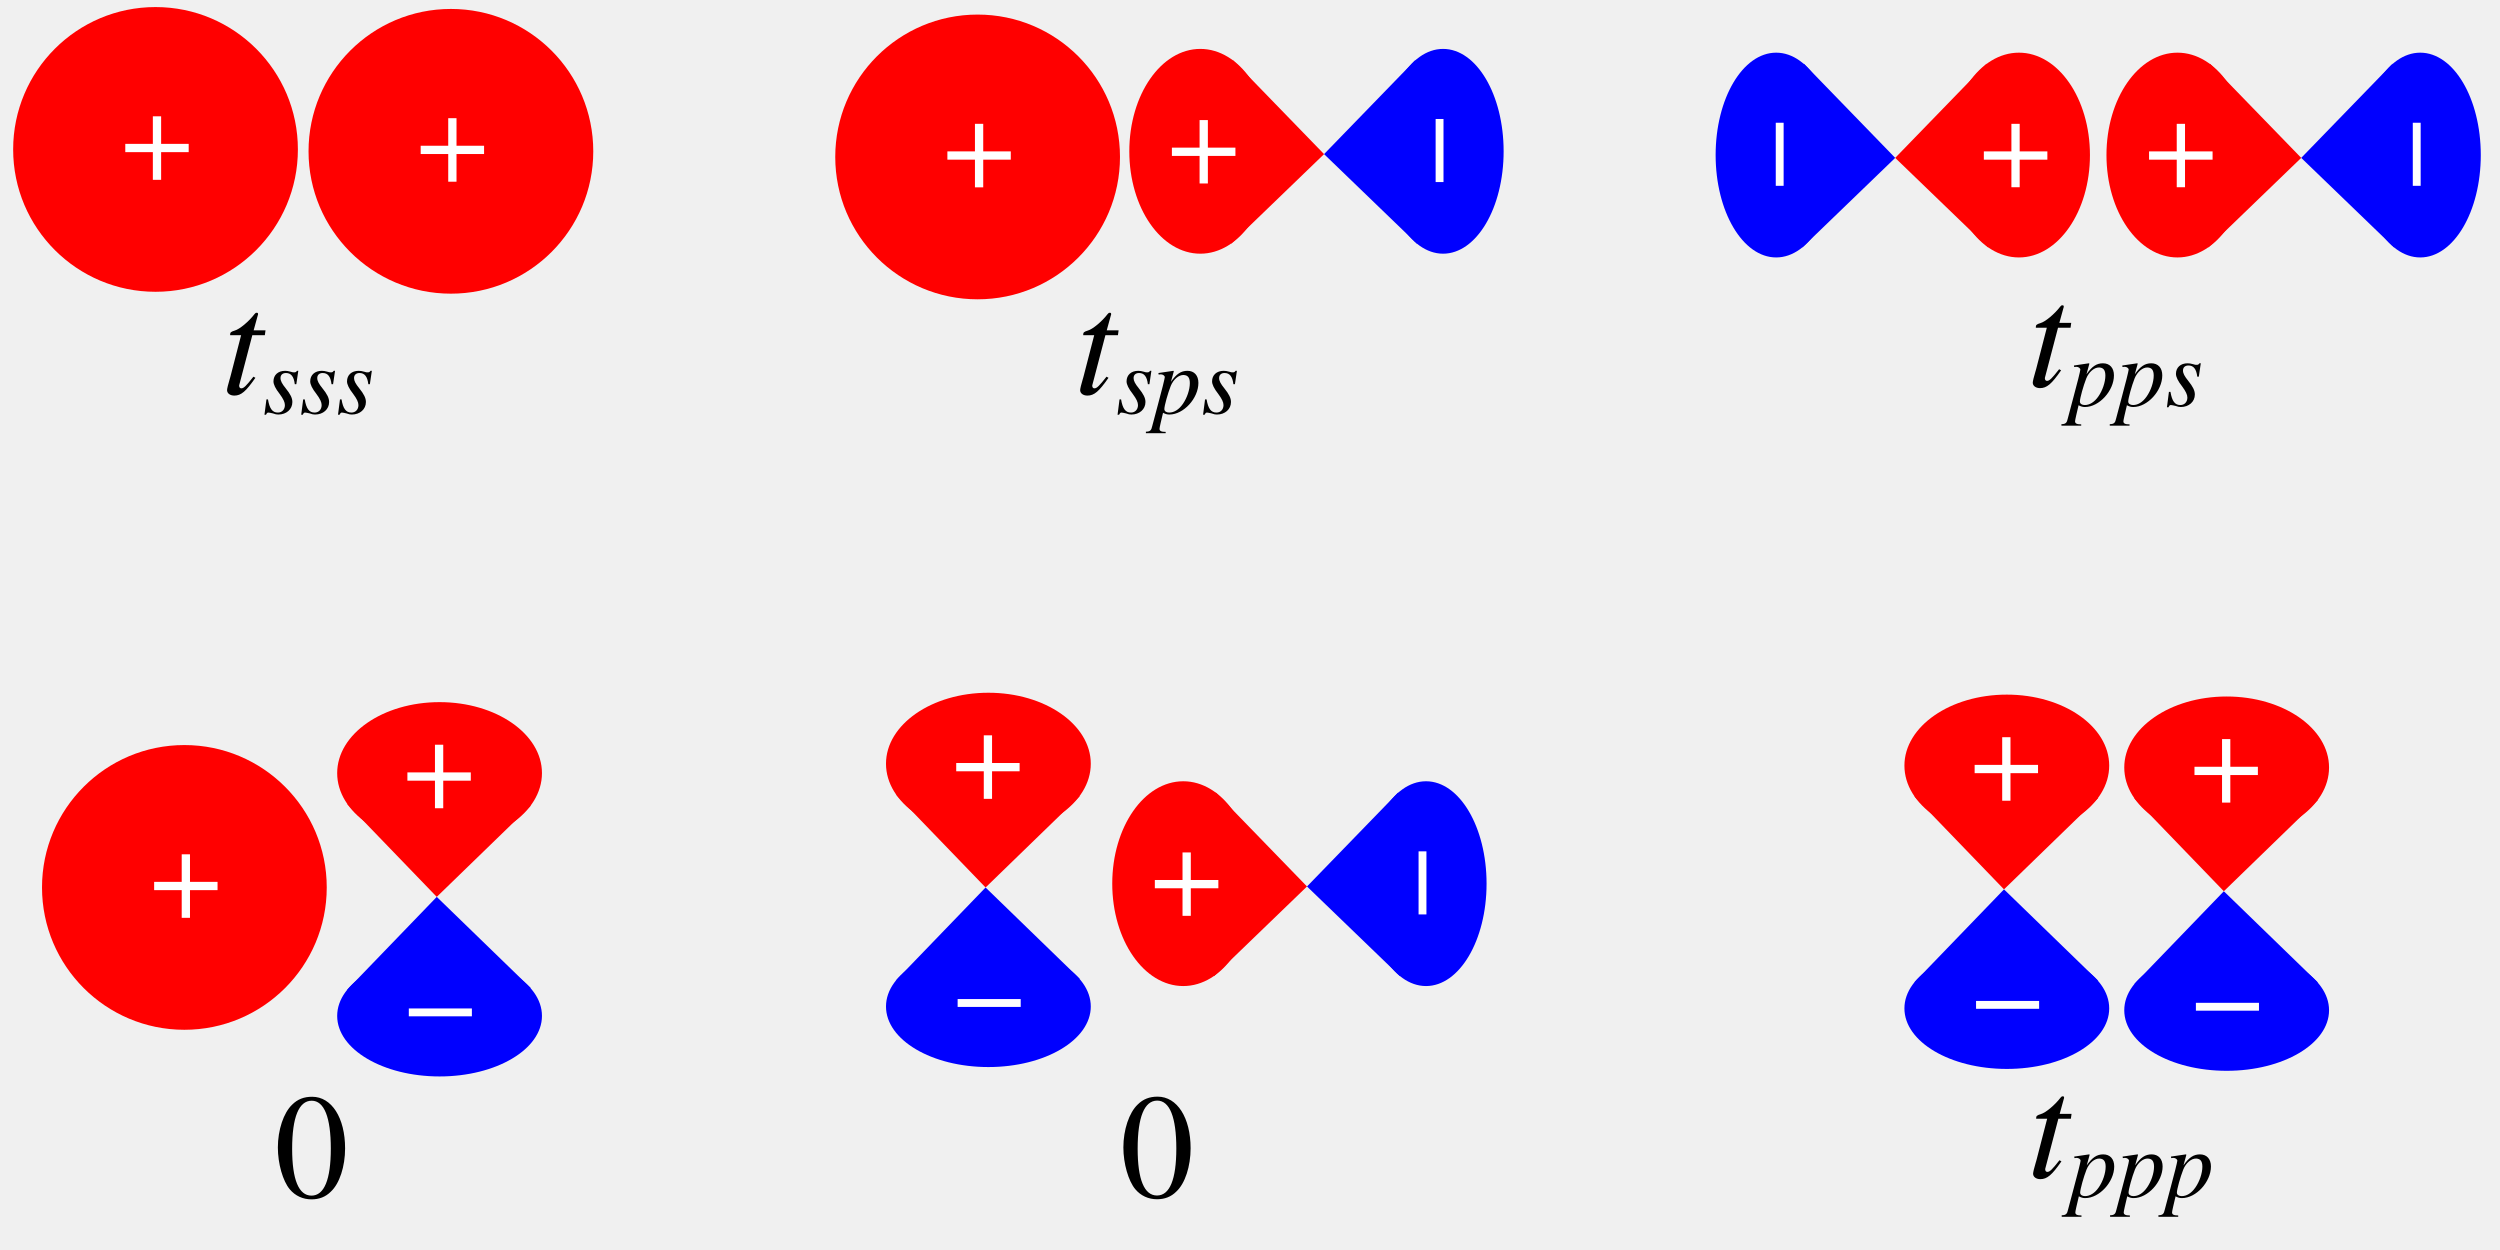
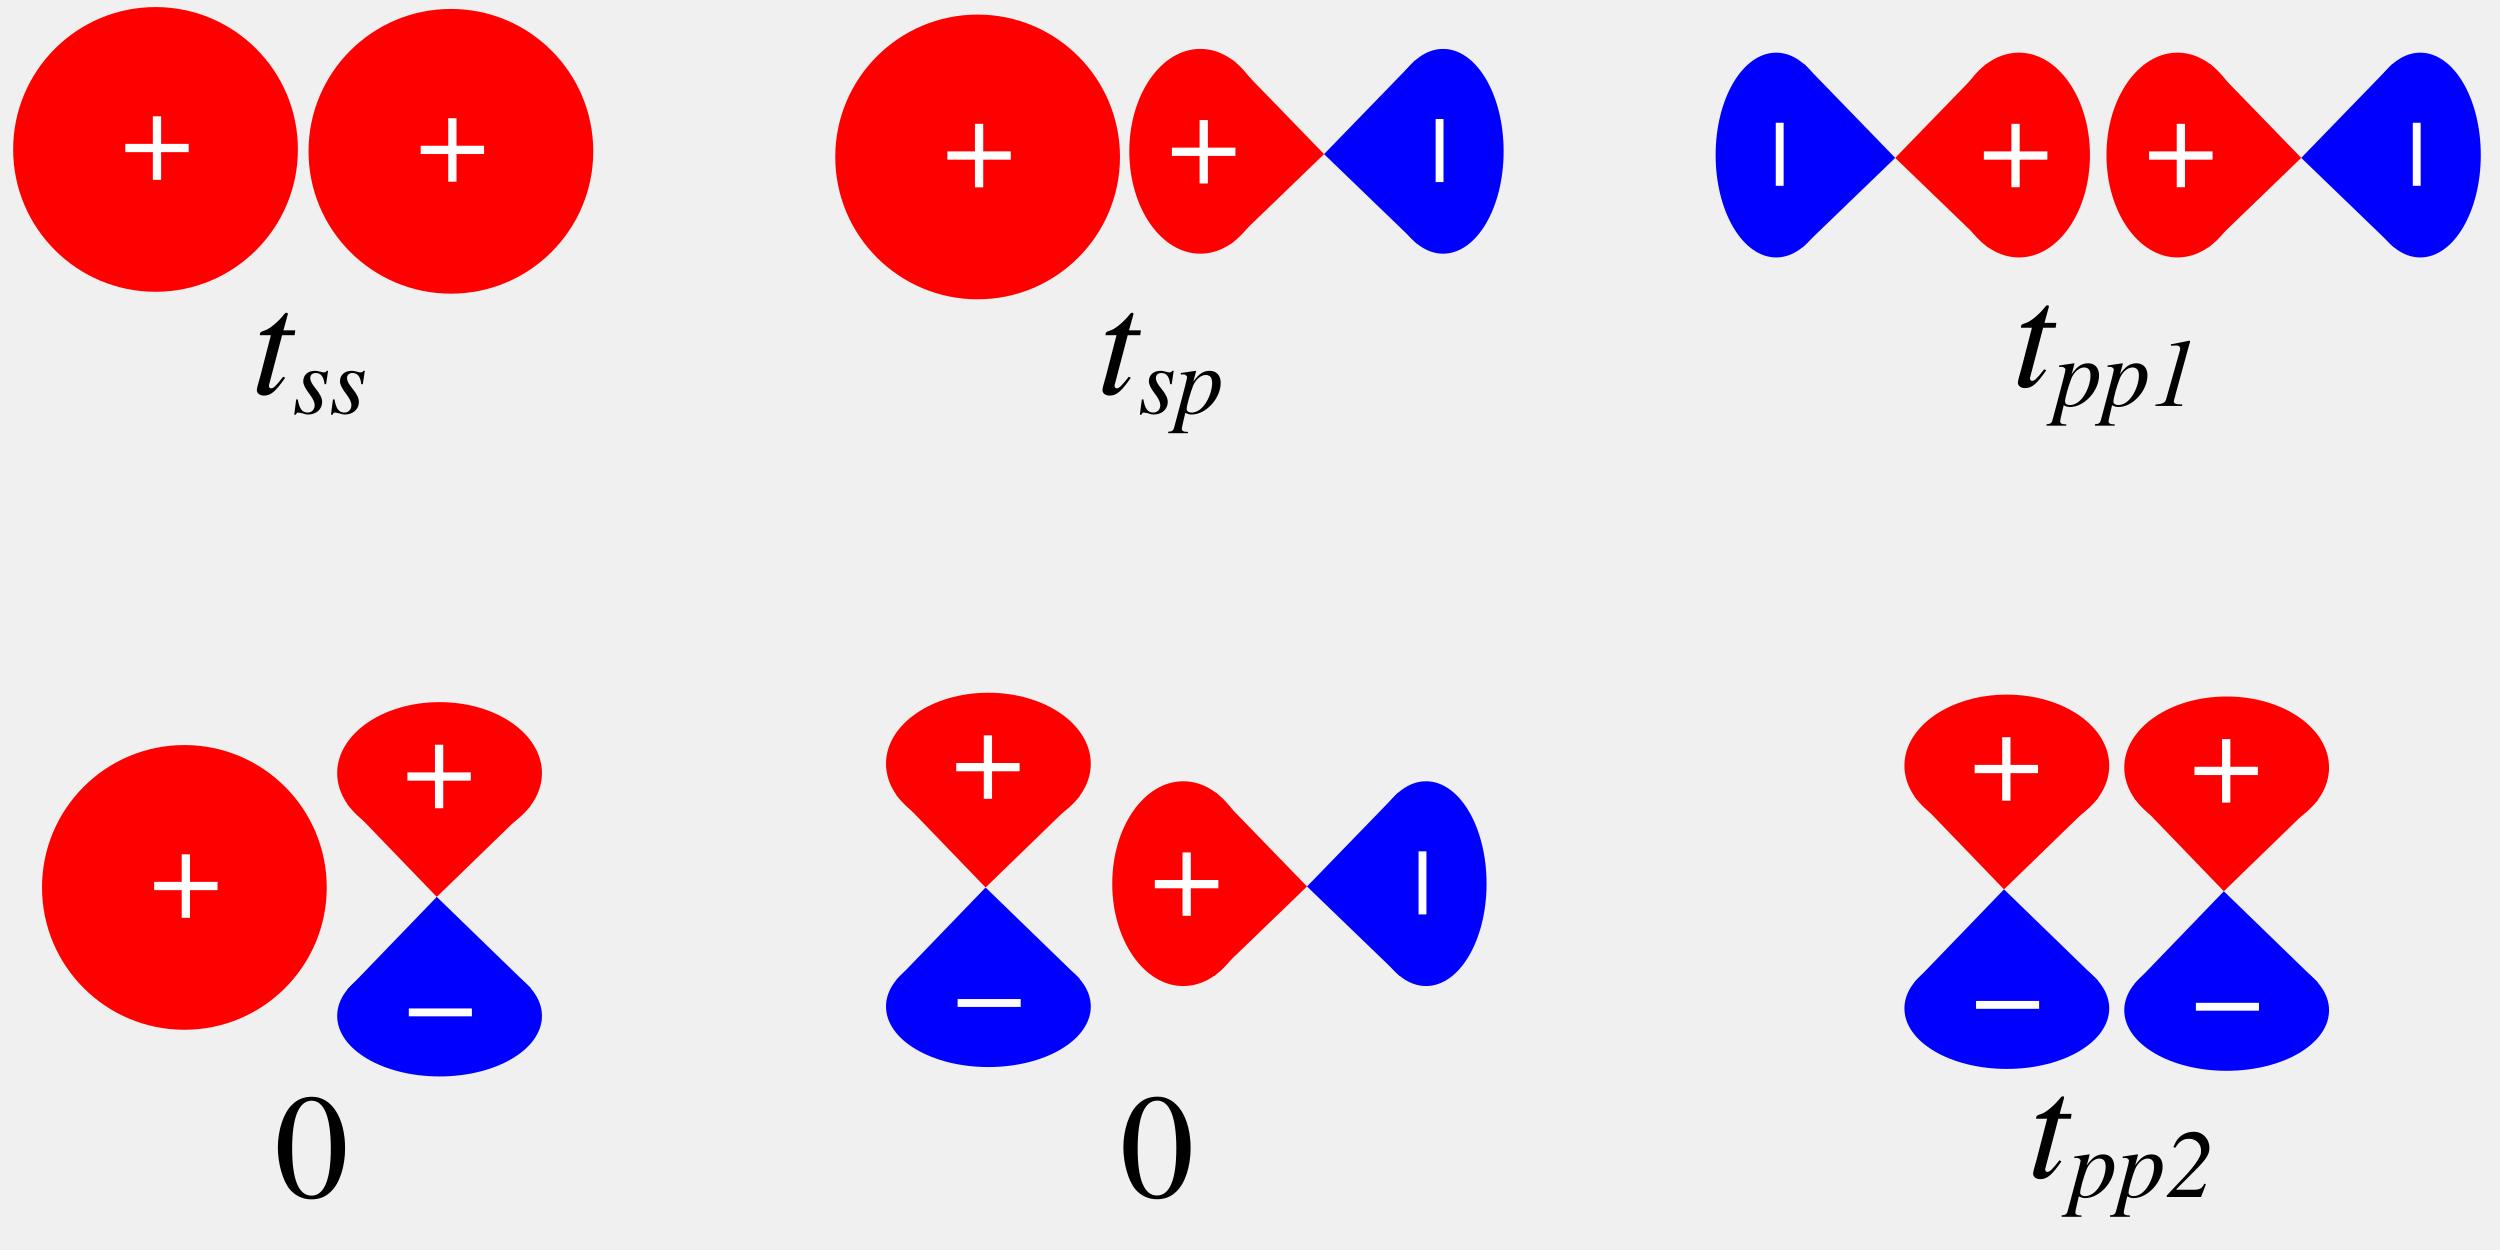
<svg xmlns="http://www.w3.org/2000/svg" width="7in" height="3.5in" viewBox="0 0 177.8 88.9" version="1.1" id="svg8">
  <defs id="defs2" />
  <g id="layer1" transform="translate(0,-208.1)">
    <g id="g1056" transform="matrix(0.5625,0,0,0.5625,-1.102274,95.19711)">
      <circle r="18" cy="219.609" cx="21.623" id="path815" style="fill:#ff0000;stroke:#00ffff;stroke-width:0;stroke-miterlimit:4;stroke-dasharray:none" />
      <text id="text819" y="223.451" x="17.332" style="font-style:normal;font-variant:normal;font-weight:normal;font-stretch:normal;font-size:10.583px;line-height:1.25;font-family:times;-inkscape-font-specification:times;letter-spacing:0px;word-spacing:0px;fill:#000000;fill-opacity:1;stroke:none;stroke-width:0.265" xml:space="preserve">
        <tspan style="font-size:15.875px;fill:#ffffff;stroke-width:0.265" y="223.451" x="17.332" id="tspan817">+</tspan>
      </text>
    </g>
    <g id="g913" transform="matrix(0,-0.5625,-0.5625,0,199.5413,281.5274)">
      <ellipse transform="scale(1,-1)" ry="7.654" rx="12.946" cy="-172.282" cx="111.408" id="path869" style="fill:#0000ff;stroke:#00ffff;stroke-width:0;stroke-miterlimit:4;stroke-dasharray:none" />
      <ellipse style="fill:#ff0000;stroke:#00ffff;stroke-width:0;stroke-miterlimit:4;stroke-dasharray:none" id="ellipse891" cx="111.408" cy="-202.978" rx="12.946" ry="8.977" transform="scale(1,-1)" />
      <path transform="matrix(0.9840055,0,0,-0.5695718,-1.264667,304.4163)" d="m 102.621,184.93 23.632,0.341 -12.111,20.295 z" id="path893" style="fill:#ff0000;stroke:#00ffff;stroke-width:0;stroke-miterlimit:4;stroke-dasharray:none" />
      <path style="fill:#0000ff;stroke:#00ffff;stroke-width:0;stroke-miterlimit:4;stroke-dasharray:none" id="path895" d="m 102.621,184.93 23.632,0.341 -12.111,20.295 z" transform="matrix(0.9840055,0,0,0.5695718,-1.264667,70.24676)" />
      <text xml:space="preserve" style="font-style:normal;font-variant:normal;font-weight:normal;font-stretch:normal;font-size:10.583px;line-height:1.25;font-family:times;-inkscape-font-specification:times;letter-spacing:0px;word-spacing:0px;fill:#000000;fill-opacity:1;stroke:none;stroke-width:0.265" x="106.873" y="206.569" id="text899">
        <tspan id="tspan897" x="106.873" y="206.569" style="font-size:15.875px;fill:#ffffff;stroke-width:0.265">+</tspan>
      </text>
      <text transform="scale(1.429633,0.6994802)" id="text903" y="252.057" x="74.318" style="font-style:normal;font-variant:normal;font-weight:normal;font-stretch:normal;font-size:15.13px;line-height:1.25;font-family:times;-inkscape-font-specification:times;letter-spacing:0px;word-spacing:0px;fill:#000000;fill-opacity:1;stroke:none;stroke-width:0.378" xml:space="preserve">
        <tspan style="font-size:22.695px;fill:#ffffff;stroke-width:0.378" y="252.057" x="74.318" id="tspan901">-</tspan>
      </text>
    </g>
    <g transform="matrix(0.5625,0,0,0.5625,19.90525,95.33075)" id="g1064">
      <circle style="fill:#ff0000;stroke:#00ffff;stroke-width:0;stroke-miterlimit:4;stroke-dasharray:none" id="circle1058" cx="21.623" cy="219.609" r="18" />
      <text xml:space="preserve" style="font-style:normal;font-variant:normal;font-weight:normal;font-stretch:normal;font-size:10.583px;line-height:1.25;font-family:times;-inkscape-font-specification:times;letter-spacing:0px;word-spacing:0px;fill:#000000;fill-opacity:1;stroke:none;stroke-width:0.265" x="17.332" y="223.451" id="text1062">
        <tspan id="tspan1060" x="17.332" y="223.451" style="font-size:15.875px;fill:#ffffff;stroke-width:0.265">+</tspan>
      </text>
    </g>
    <g transform="matrix(0.5625,0,0,-0.5625,80.05761,376.7259)" id="g1082">
      <ellipse style="fill:#0000ff;stroke:#00ffff;stroke-width:0;stroke-miterlimit:4;stroke-dasharray:none" id="ellipse1066" cx="111.408" cy="-172.282" rx="12.946" ry="7.654" transform="scale(1,-1)" />
      <ellipse transform="scale(1,-1)" ry="8.977" rx="12.946" cy="-202.978" cx="111.408" id="ellipse1068" style="fill:#ff0000;stroke:#00ffff;stroke-width:0;stroke-miterlimit:4;stroke-dasharray:none" />
      <path style="fill:#ff0000;stroke:#00ffff;stroke-width:0;stroke-miterlimit:4;stroke-dasharray:none" id="path1070" d="m 102.621,184.93 23.632,0.341 -12.111,20.295 z" transform="matrix(0.9840055,0,0,-0.5695718,-1.264667,304.4163)" />
      <path transform="matrix(0.9840055,0,0,0.5695718,-1.264667,70.24676)" d="m 102.621,184.93 23.632,0.341 -12.111,20.295 z" id="path1072" style="fill:#0000ff;stroke:#00ffff;stroke-width:0;stroke-miterlimit:4;stroke-dasharray:none" />
      <text id="text1076" y="206.569" x="106.873" style="font-style:normal;font-variant:normal;font-weight:normal;font-stretch:normal;font-size:10.583px;line-height:1.25;font-family:times;-inkscape-font-specification:times;letter-spacing:0px;word-spacing:0px;fill:#000000;fill-opacity:1;stroke:none;stroke-width:0.265" xml:space="preserve">
        <tspan style="font-size:15.875px;fill:#ffffff;stroke-width:0.265" y="206.569" x="106.873" id="tspan1074">+</tspan>
      </text>
      <text xml:space="preserve" style="font-style:normal;font-variant:normal;font-weight:normal;font-stretch:normal;font-size:15.13px;line-height:1.25;font-family:times;-inkscape-font-specification:times;letter-spacing:0px;word-spacing:0px;fill:#000000;fill-opacity:1;stroke:none;stroke-width:0.378" x="74.318" y="252.057" id="text1080" transform="scale(1.429633,0.6994802)">
        <tspan id="tspan1078" x="74.318" y="252.057" style="font-size:22.695px;fill:#ffffff;stroke-width:0.378">-</tspan>
      </text>
    </g>
    <g transform="matrix(0.5625,0,0,0.5625,57.36529,95.73165)" id="g1090">
      <circle style="fill:#ff0000;stroke:#00ffff;stroke-width:0;stroke-miterlimit:4;stroke-dasharray:none" id="circle1084" cx="21.623" cy="219.609" r="18" />
      <text xml:space="preserve" style="font-style:normal;font-variant:normal;font-weight:normal;font-stretch:normal;font-size:10.583px;line-height:1.25;font-family:times;-inkscape-font-specification:times;letter-spacing:0px;word-spacing:0px;fill:#000000;fill-opacity:1;stroke:none;stroke-width:0.265" x="17.332" y="223.451" id="text1088">
        <tspan id="tspan1086" x="17.332" y="223.451" style="font-size:15.875px;fill:#ffffff;stroke-width:0.265">+</tspan>
      </text>
    </g>
    <g id="g1127" transform="matrix(0.5625,0,0,-0.5625,95.69288,376.8595)">
      <ellipse transform="scale(1,-1)" ry="7.654" rx="12.946" cy="-172.282" cx="111.408" id="ellipse1111" style="fill:#0000ff;stroke:#00ffff;stroke-width:0;stroke-miterlimit:4;stroke-dasharray:none" />
      <ellipse style="fill:#ff0000;stroke:#00ffff;stroke-width:0;stroke-miterlimit:4;stroke-dasharray:none" id="ellipse1113" cx="111.408" cy="-202.978" rx="12.946" ry="8.977" transform="scale(1,-1)" />
      <path transform="matrix(0.9840055,0,0,-0.5695718,-1.264667,304.4163)" d="m 102.621,184.93 23.632,0.341 -12.111,20.295 z" id="path1115" style="fill:#ff0000;stroke:#00ffff;stroke-width:0;stroke-miterlimit:4;stroke-dasharray:none" />
      <path style="fill:#0000ff;stroke:#00ffff;stroke-width:0;stroke-miterlimit:4;stroke-dasharray:none" id="path1117" d="m 102.621,184.93 23.632,0.341 -12.111,20.295 z" transform="matrix(0.9840055,0,0,0.5695718,-1.264667,70.24676)" />
      <text xml:space="preserve" style="font-style:normal;font-variant:normal;font-weight:normal;font-stretch:normal;font-size:10.583px;line-height:1.25;font-family:times;-inkscape-font-specification:times;letter-spacing:0px;word-spacing:0px;fill:#000000;fill-opacity:1;stroke:none;stroke-width:0.265" x="106.873" y="206.569" id="text1121">
        <tspan id="tspan1119" x="106.873" y="206.569" style="font-size:15.875px;fill:#ffffff;stroke-width:0.265">+</tspan>
      </text>
      <text transform="scale(1.429633,0.6994802)" id="text1125" y="252.057" x="74.318" style="font-style:normal;font-variant:normal;font-weight:normal;font-stretch:normal;font-size:15.13px;line-height:1.25;font-family:times;-inkscape-font-specification:times;letter-spacing:0px;word-spacing:0px;fill:#000000;fill-opacity:1;stroke:none;stroke-width:0.378" xml:space="preserve">
        <tspan style="font-size:22.695px;fill:#ffffff;stroke-width:0.378" y="252.057" x="74.318" id="tspan1123">-</tspan>
      </text>
    </g>
    <g transform="matrix(0,-0.5625,-0.5625,0,269.0367,281.7947)" id="g1145">
      <ellipse style="fill:#0000ff;stroke:#00ffff;stroke-width:0;stroke-miterlimit:4;stroke-dasharray:none" id="ellipse1129" cx="111.408" cy="-172.282" rx="12.946" ry="7.654" transform="scale(1,-1)" />
      <ellipse transform="scale(1,-1)" ry="8.977" rx="12.946" cy="-202.978" cx="111.408" id="ellipse1131" style="fill:#ff0000;stroke:#00ffff;stroke-width:0;stroke-miterlimit:4;stroke-dasharray:none" />
      <path style="fill:#ff0000;stroke:#00ffff;stroke-width:0;stroke-miterlimit:4;stroke-dasharray:none" id="path1133" d="m 102.621,184.93 23.632,0.341 -12.111,20.295 z" transform="matrix(0.9840055,0,0,-0.5695718,-1.264667,304.4163)" />
      <path transform="matrix(0.9840055,0,0,0.5695718,-1.264667,70.24676)" d="m 102.621,184.93 23.632,0.341 -12.111,20.295 z" id="path1135" style="fill:#0000ff;stroke:#00ffff;stroke-width:0;stroke-miterlimit:4;stroke-dasharray:none" />
      <text id="text1139" y="206.569" x="106.873" style="font-style:normal;font-variant:normal;font-weight:normal;font-stretch:normal;font-size:10.583px;line-height:1.25;font-family:times;-inkscape-font-specification:times;letter-spacing:0px;word-spacing:0px;fill:#000000;fill-opacity:1;stroke:none;stroke-width:0.265" xml:space="preserve">
        <tspan style="font-size:15.875px;fill:#ffffff;stroke-width:0.265" y="206.569" x="106.873" id="tspan1137">+</tspan>
      </text>
      <text xml:space="preserve" style="font-style:normal;font-variant:normal;font-weight:normal;font-stretch:normal;font-size:15.13px;line-height:1.25;font-family:times;-inkscape-font-specification:times;letter-spacing:0px;word-spacing:0px;fill:#000000;fill-opacity:1;stroke:none;stroke-width:0.378" x="74.318" y="252.057" id="text1143" transform="scale(1.429633,0.6994802)">
        <tspan id="tspan1141" x="74.318" y="252.057" style="font-size:22.695px;fill:#ffffff;stroke-width:0.378">-</tspan>
      </text>
    </g>
    <g id="g1163" transform="matrix(0,-0.5625,0.5625,0,29.41262,281.7947)">
      <ellipse transform="scale(1,-1)" ry="7.654" rx="12.946" cy="-172.282" cx="111.408" id="ellipse1147" style="fill:#0000ff;stroke:#00ffff;stroke-width:0;stroke-miterlimit:4;stroke-dasharray:none" />
      <ellipse style="fill:#ff0000;stroke:#00ffff;stroke-width:0;stroke-miterlimit:4;stroke-dasharray:none" id="ellipse1149" cx="111.408" cy="-202.978" rx="12.946" ry="8.977" transform="scale(1,-1)" />
      <path transform="matrix(0.9840055,0,0,-0.5695718,-1.264667,304.4163)" d="m 102.621,184.93 23.632,0.341 -12.111,20.295 z" id="path1151" style="fill:#ff0000;stroke:#00ffff;stroke-width:0;stroke-miterlimit:4;stroke-dasharray:none" />
      <path style="fill:#0000ff;stroke:#00ffff;stroke-width:0;stroke-miterlimit:4;stroke-dasharray:none" id="path1153" d="m 102.621,184.93 23.632,0.341 -12.111,20.295 z" transform="matrix(0.9840055,0,0,0.5695718,-1.264667,70.24676)" />
      <text xml:space="preserve" style="font-style:normal;font-variant:normal;font-weight:normal;font-stretch:normal;font-size:10.583px;line-height:1.25;font-family:times;-inkscape-font-specification:times;letter-spacing:0px;word-spacing:0px;fill:#000000;fill-opacity:1;stroke:none;stroke-width:0.265" x="106.873" y="206.569" id="text1157">
        <tspan id="tspan1155" x="106.873" y="206.569" style="font-size:15.875px;fill:#ffffff;stroke-width:0.265">+</tspan>
      </text>
      <text transform="scale(1.429633,0.6994802)" id="text1161" y="252.057" x="74.318" style="font-style:normal;font-variant:normal;font-weight:normal;font-stretch:normal;font-size:15.13px;line-height:1.25;font-family:times;-inkscape-font-specification:times;letter-spacing:0px;word-spacing:0px;fill:#000000;fill-opacity:1;stroke:none;stroke-width:0.378" xml:space="preserve">
        <tspan style="font-size:22.695px;fill:#ffffff;stroke-width:0.378" y="252.057" x="74.318" id="tspan1159">-</tspan>
      </text>
    </g>
    <g id="g1171" transform="matrix(0.5625,0,0,0.5625,0.9499281,147.6833)">
      <circle r="18" cy="219.609" cx="21.623" id="circle1165" style="fill:#ff0000;stroke:#00ffff;stroke-width:0;stroke-miterlimit:4;stroke-dasharray:none" />
      <text id="text1169" y="223.451" x="17.332" style="font-style:normal;font-variant:normal;font-weight:normal;font-stretch:normal;font-size:10.583px;line-height:1.25;font-family:times;-inkscape-font-specification:times;letter-spacing:0px;word-spacing:0px;fill:#000000;fill-opacity:1;stroke:none;stroke-width:0.265" xml:space="preserve">
        <tspan style="font-size:15.875px;fill:#ffffff;stroke-width:0.265" y="223.451" x="17.332" id="tspan1167">+</tspan>
      </text>
    </g>
    <g id="g1189" transform="matrix(0.5625,0,0,-0.5625,-31.40452,377.2604)">
      <ellipse transform="scale(1,-1)" ry="7.654" rx="12.946" cy="-172.282" cx="111.408" id="ellipse1173" style="fill:#0000ff;stroke:#00ffff;stroke-width:0;stroke-miterlimit:4;stroke-dasharray:none" />
      <ellipse style="fill:#ff0000;stroke:#00ffff;stroke-width:0;stroke-miterlimit:4;stroke-dasharray:none" id="ellipse1175" cx="111.408" cy="-202.978" rx="12.946" ry="8.977" transform="scale(1,-1)" />
      <path transform="matrix(0.9840055,0,0,-0.5695718,-1.264667,304.4163)" d="m 102.621,184.93 23.632,0.341 -12.111,20.295 z" id="path1177" style="fill:#ff0000;stroke:#00ffff;stroke-width:0;stroke-miterlimit:4;stroke-dasharray:none" />
      <path style="fill:#0000ff;stroke:#00ffff;stroke-width:0;stroke-miterlimit:4;stroke-dasharray:none" id="path1179" d="m 102.621,184.93 23.632,0.341 -12.111,20.295 z" transform="matrix(0.9840055,0,0,0.5695718,-1.264667,70.24676)" />
      <text xml:space="preserve" style="font-style:normal;font-variant:normal;font-weight:normal;font-stretch:normal;font-size:10.583px;line-height:1.25;font-family:times;-inkscape-font-specification:times;letter-spacing:0px;word-spacing:0px;fill:#000000;fill-opacity:1;stroke:none;stroke-width:0.265" x="106.873" y="206.569" id="text1183">
        <tspan id="tspan1181" x="106.873" y="206.569" style="font-size:15.875px;fill:#ffffff;stroke-width:0.265">+</tspan>
      </text>
      <text transform="scale(1.429633,0.6994802)" id="text1187" y="252.057" x="74.318" style="font-style:normal;font-variant:normal;font-weight:normal;font-stretch:normal;font-size:15.13px;line-height:1.25;font-family:times;-inkscape-font-specification:times;letter-spacing:0px;word-spacing:0px;fill:#000000;fill-opacity:1;stroke:none;stroke-width:0.378" xml:space="preserve">
        <tspan style="font-size:22.695px;fill:#ffffff;stroke-width:0.378" y="252.057" x="74.318" id="tspan1185">-</tspan>
      </text>
    </g>
    <g transform="matrix(0.5625,0,0,-0.5625,7.62757,376.5922)" id="g1207">
      <ellipse style="fill:#0000ff;stroke:#00ffff;stroke-width:0;stroke-miterlimit:4;stroke-dasharray:none" id="ellipse1191" cx="111.408" cy="-172.282" rx="12.946" ry="7.654" transform="scale(1,-1)" />
      <ellipse transform="scale(1,-1)" ry="8.977" rx="12.946" cy="-202.978" cx="111.408" id="ellipse1193" style="fill:#ff0000;stroke:#00ffff;stroke-width:0;stroke-miterlimit:4;stroke-dasharray:none" />
      <path style="fill:#ff0000;stroke:#00ffff;stroke-width:0;stroke-miterlimit:4;stroke-dasharray:none" id="path1195" d="m 102.621,184.93 23.632,0.341 -12.111,20.295 z" transform="matrix(0.9840055,0,0,-0.5695718,-1.264667,304.4163)" />
      <path transform="matrix(0.9840055,0,0,0.5695718,-1.264667,70.24676)" d="m 102.621,184.93 23.632,0.341 -12.111,20.295 z" id="path1197" style="fill:#0000ff;stroke:#00ffff;stroke-width:0;stroke-miterlimit:4;stroke-dasharray:none" />
      <text id="text1201" y="206.569" x="106.873" style="font-style:normal;font-variant:normal;font-weight:normal;font-stretch:normal;font-size:10.583px;line-height:1.25;font-family:times;-inkscape-font-specification:times;letter-spacing:0px;word-spacing:0px;fill:#000000;fill-opacity:1;stroke:none;stroke-width:0.265" xml:space="preserve">
        <tspan style="font-size:15.875px;fill:#ffffff;stroke-width:0.265" y="206.569" x="106.873" id="tspan1199">+</tspan>
      </text>
      <text xml:space="preserve" style="font-style:normal;font-variant:normal;font-weight:normal;font-stretch:normal;font-size:15.13px;line-height:1.25;font-family:times;-inkscape-font-specification:times;letter-spacing:0px;word-spacing:0px;fill:#000000;fill-opacity:1;stroke:none;stroke-width:0.378" x="74.318" y="252.057" id="text1205" transform="scale(1.429633,0.6994802)">
        <tspan id="tspan1203" x="74.318" y="252.057" style="font-size:22.695px;fill:#ffffff;stroke-width:0.378">-</tspan>
      </text>
    </g>
    <g transform="matrix(0,-0.5625,-0.5625,0,198.3278,333.6128)" id="g1225">
      <ellipse style="fill:#0000ff;stroke:#00ffff;stroke-width:0;stroke-miterlimit:4;stroke-dasharray:none" id="ellipse1209" cx="111.408" cy="-172.282" rx="12.946" ry="7.654" transform="scale(1,-1)" />
      <ellipse transform="scale(1,-1)" ry="8.977" rx="12.946" cy="-202.978" cx="111.408" id="ellipse1211" style="fill:#ff0000;stroke:#00ffff;stroke-width:0;stroke-miterlimit:4;stroke-dasharray:none" />
      <path style="fill:#ff0000;stroke:#00ffff;stroke-width:0;stroke-miterlimit:4;stroke-dasharray:none" id="path1213" d="m 102.621,184.93 23.632,0.341 -12.111,20.295 z" transform="matrix(0.9840055,0,0,-0.5695718,-1.264667,304.4163)" />
      <path transform="matrix(0.9840055,0,0,0.5695718,-1.264667,70.24676)" d="m 102.621,184.93 23.632,0.341 -12.111,20.295 z" id="path1215" style="fill:#0000ff;stroke:#00ffff;stroke-width:0;stroke-miterlimit:4;stroke-dasharray:none" />
      <text id="text1219" y="206.569" x="106.873" style="font-style:normal;font-variant:normal;font-weight:normal;font-stretch:normal;font-size:10.583px;line-height:1.25;font-family:times;-inkscape-font-specification:times;letter-spacing:0px;word-spacing:0px;fill:#000000;fill-opacity:1;stroke:none;stroke-width:0.265" xml:space="preserve">
        <tspan style="font-size:15.875px;fill:#ffffff;stroke-width:0.265" y="206.569" x="106.873" id="tspan1217">+</tspan>
      </text>
      <text xml:space="preserve" style="font-style:normal;font-variant:normal;font-weight:normal;font-stretch:normal;font-size:15.13px;line-height:1.25;font-family:times;-inkscape-font-specification:times;letter-spacing:0px;word-spacing:0px;fill:#000000;fill-opacity:1;stroke:none;stroke-width:0.378" x="74.318" y="252.057" id="text1223" transform="scale(1.429633,0.6994802)">
        <tspan id="tspan1221" x="74.318" y="252.057" style="font-size:22.695px;fill:#ffffff;stroke-width:0.378">-</tspan>
      </text>
    </g>
-     <text xml:space="preserve" style="font-style:normal;font-variant:normal;font-weight:normal;font-stretch:normal;font-size:10.583px;line-height:1.25;font-family:times;-inkscape-font-specification:times;letter-spacing:0px;word-spacing:0px;fill:#000000;fill-opacity:1;stroke:none;stroke-width:0.265" x="15.758" y="236.127" id="text1229">
-       <tspan id="tspan1227" x="15.758" y="236.127" style="font-style:italic;font-variant:normal;font-weight:normal;font-stretch:normal;font-family:times;-inkscape-font-specification:'times Italic';stroke-width:0.265">t<tspan style="font-style:italic;font-variant:normal;font-weight:normal;font-stretch:normal;font-size:65%;font-family:times;-inkscape-font-specification:'times Italic';baseline-shift:sub" id="tspan1231">sss</tspan>
+     <text xml:space="preserve" style="font-style:normal;font-variant:normal;font-weight:normal;font-stretch:normal;font-size:10.583px;line-height:1.25;font-family:times;-inkscape-font-specification:times;letter-spacing:0px;word-spacing:0px;fill:#000000;fill-opacity:1;stroke:none;stroke-width:0.265" x="17.875" y="236.127" id="text1229">
+       <tspan id="tspan1227" x="17.875" y="236.127" style="font-style:italic;font-variant:normal;font-weight:normal;font-stretch:normal;font-family:times;-inkscape-font-specification:'times Italic';stroke-width:0.265">t<tspan style="font-style:italic;font-variant:normal;font-weight:normal;font-stretch:normal;font-size:65%;font-family:times;-inkscape-font-specification:'times Italic';baseline-shift:sub" id="tspan1231">ss</tspan>
      </tspan>
    </text>
-     <text id="text1256" y="236.127" x="76.428" style="font-style:normal;font-variant:normal;font-weight:normal;font-stretch:normal;font-size:10.583px;line-height:1.25;font-family:times;-inkscape-font-specification:times;letter-spacing:0px;word-spacing:0px;fill:#000000;fill-opacity:1;stroke:none;stroke-width:0.265" xml:space="preserve">
-       <tspan style="font-style:italic;font-variant:normal;font-weight:normal;font-stretch:normal;font-family:times;-inkscape-font-specification:'times Italic';stroke-width:0.265" y="236.127" x="76.428" id="tspan1258">t<tspan id="tspan1252" style="font-style:italic;font-variant:normal;font-weight:normal;font-stretch:normal;font-size:65%;font-family:times;-inkscape-font-specification:'times Italic';baseline-shift:sub">sps</tspan>
+     <text id="text1256" y="236.127" x="78.016" style="font-style:normal;font-variant:normal;font-weight:normal;font-stretch:normal;font-size:10.583px;line-height:1.25;font-family:times;-inkscape-font-specification:times;letter-spacing:0px;word-spacing:0px;fill:#000000;fill-opacity:1;stroke:none;stroke-width:0.265" xml:space="preserve">
+       <tspan style="font-style:italic;font-variant:normal;font-weight:normal;font-stretch:normal;font-family:times;-inkscape-font-specification:'times Italic';stroke-width:0.265" y="236.127" x="78.016" id="tspan1258">t<tspan id="tspan1252" style="font-style:italic;font-variant:normal;font-weight:normal;font-stretch:normal;font-size:65%;font-family:times;-inkscape-font-specification:'times Italic';baseline-shift:sub">sp</tspan>
      </tspan>
    </text>
-     <text xml:space="preserve" style="font-style:normal;font-variant:normal;font-weight:normal;font-stretch:normal;font-size:10.583px;line-height:1.25;font-family:times;-inkscape-font-specification:times;letter-spacing:0px;word-spacing:0px;fill:#000000;fill-opacity:1;stroke:none;stroke-width:0.265" x="144.181" y="235.592" id="text1268">
-       <tspan x="144.181" y="235.592" style="font-style:italic;font-variant:normal;font-weight:normal;font-stretch:normal;font-family:times;-inkscape-font-specification:'times Italic';stroke-width:0.265" id="tspan1270">t<tspan style="font-style:italic;font-variant:normal;font-weight:normal;font-stretch:normal;font-size:65%;font-family:times;-inkscape-font-specification:'times Italic';baseline-shift:sub" id="tspan1264">pps</tspan>
+     <text xml:space="preserve" style="font-style:normal;font-variant:normal;font-weight:normal;font-stretch:normal;font-size:10.583px;line-height:1.25;font-family:times;-inkscape-font-specification:times;letter-spacing:0px;word-spacing:0px;fill:#000000;fill-opacity:1;stroke:none;stroke-width:0.265" x="143.123" y="235.592" id="text1268">
+       <tspan x="143.123" y="235.592" style="font-style:italic;font-variant:normal;font-weight:normal;font-stretch:normal;font-family:times;-inkscape-font-specification:'times Italic';stroke-width:0.265" id="tspan1270">t<tspan style="font-style:italic;font-variant:normal;font-weight:normal;font-stretch:normal;font-size:65%;font-family:times;-inkscape-font-specification:'times Italic';baseline-shift:sub" id="tspan1264">pp1</tspan>
      </tspan>
    </text>
    <text id="text1282" y="291.853" x="144.203" style="font-style:normal;font-variant:normal;font-weight:normal;font-stretch:normal;font-size:10.583px;line-height:1.25;font-family:times;-inkscape-font-specification:times;letter-spacing:0px;word-spacing:0px;fill:#000000;fill-opacity:1;stroke:none;stroke-width:0.265" xml:space="preserve">
-       <tspan style="font-style:italic;font-variant:normal;font-weight:normal;font-stretch:normal;font-family:times;-inkscape-font-specification:'times Italic';stroke-width:0.265" y="291.853" x="144.203" id="tspan1280">t<tspan style="font-size:65%;baseline-shift:sub" id="tspan1284">ppp</tspan>
+       <tspan style="font-style:italic;font-variant:normal;font-weight:normal;font-stretch:normal;font-family:times;-inkscape-font-specification:'times Italic';stroke-width:0.265" y="291.853" x="144.203" id="tspan1280">t<tspan style="font-size:65%;baseline-shift:sub" id="tspan1284">pp2</tspan>
      </tspan>
    </text>
    <text xml:space="preserve" style="font-style:normal;font-variant:normal;font-weight:normal;font-stretch:normal;font-size:10.583px;line-height:1.25;font-family:times;-inkscape-font-specification:times;letter-spacing:0px;word-spacing:0px;fill:#000000;fill-opacity:1;stroke:none;stroke-width:0.265" x="79.646" y="293.247" id="text1288">
      <tspan id="tspan1286" x="79.646" y="293.247" style="stroke-width:0.265">0</tspan>
    </text>
    <text id="text1292" y="293.258" x="19.511" style="font-style:normal;font-variant:normal;font-weight:normal;font-stretch:normal;font-size:10.583px;line-height:1.25;font-family:times;-inkscape-font-specification:times;letter-spacing:0px;word-spacing:0px;fill:#000000;fill-opacity:1;stroke:none;stroke-width:0.265" xml:space="preserve">
      <tspan style="stroke-width:0.265" y="293.258" x="19.511" id="tspan1290">0</tspan>
    </text>
+     <text xml:space="preserve" style="font-style:normal;font-variant:normal;font-weight:normal;font-stretch:normal;font-size:10.583px;line-height:1.25;font-family:times;-inkscape-font-specification:times;letter-spacing:0px;word-spacing:0px;fill:#000000;fill-opacity:1;stroke:none;stroke-width:0.265" x="195.792" y="253.873" id="text1072">
+       <tspan id="tspan1070" x="195.792" y="263.133" style="stroke-width:0.265" />
+     </text>
  </g>
</svg>
